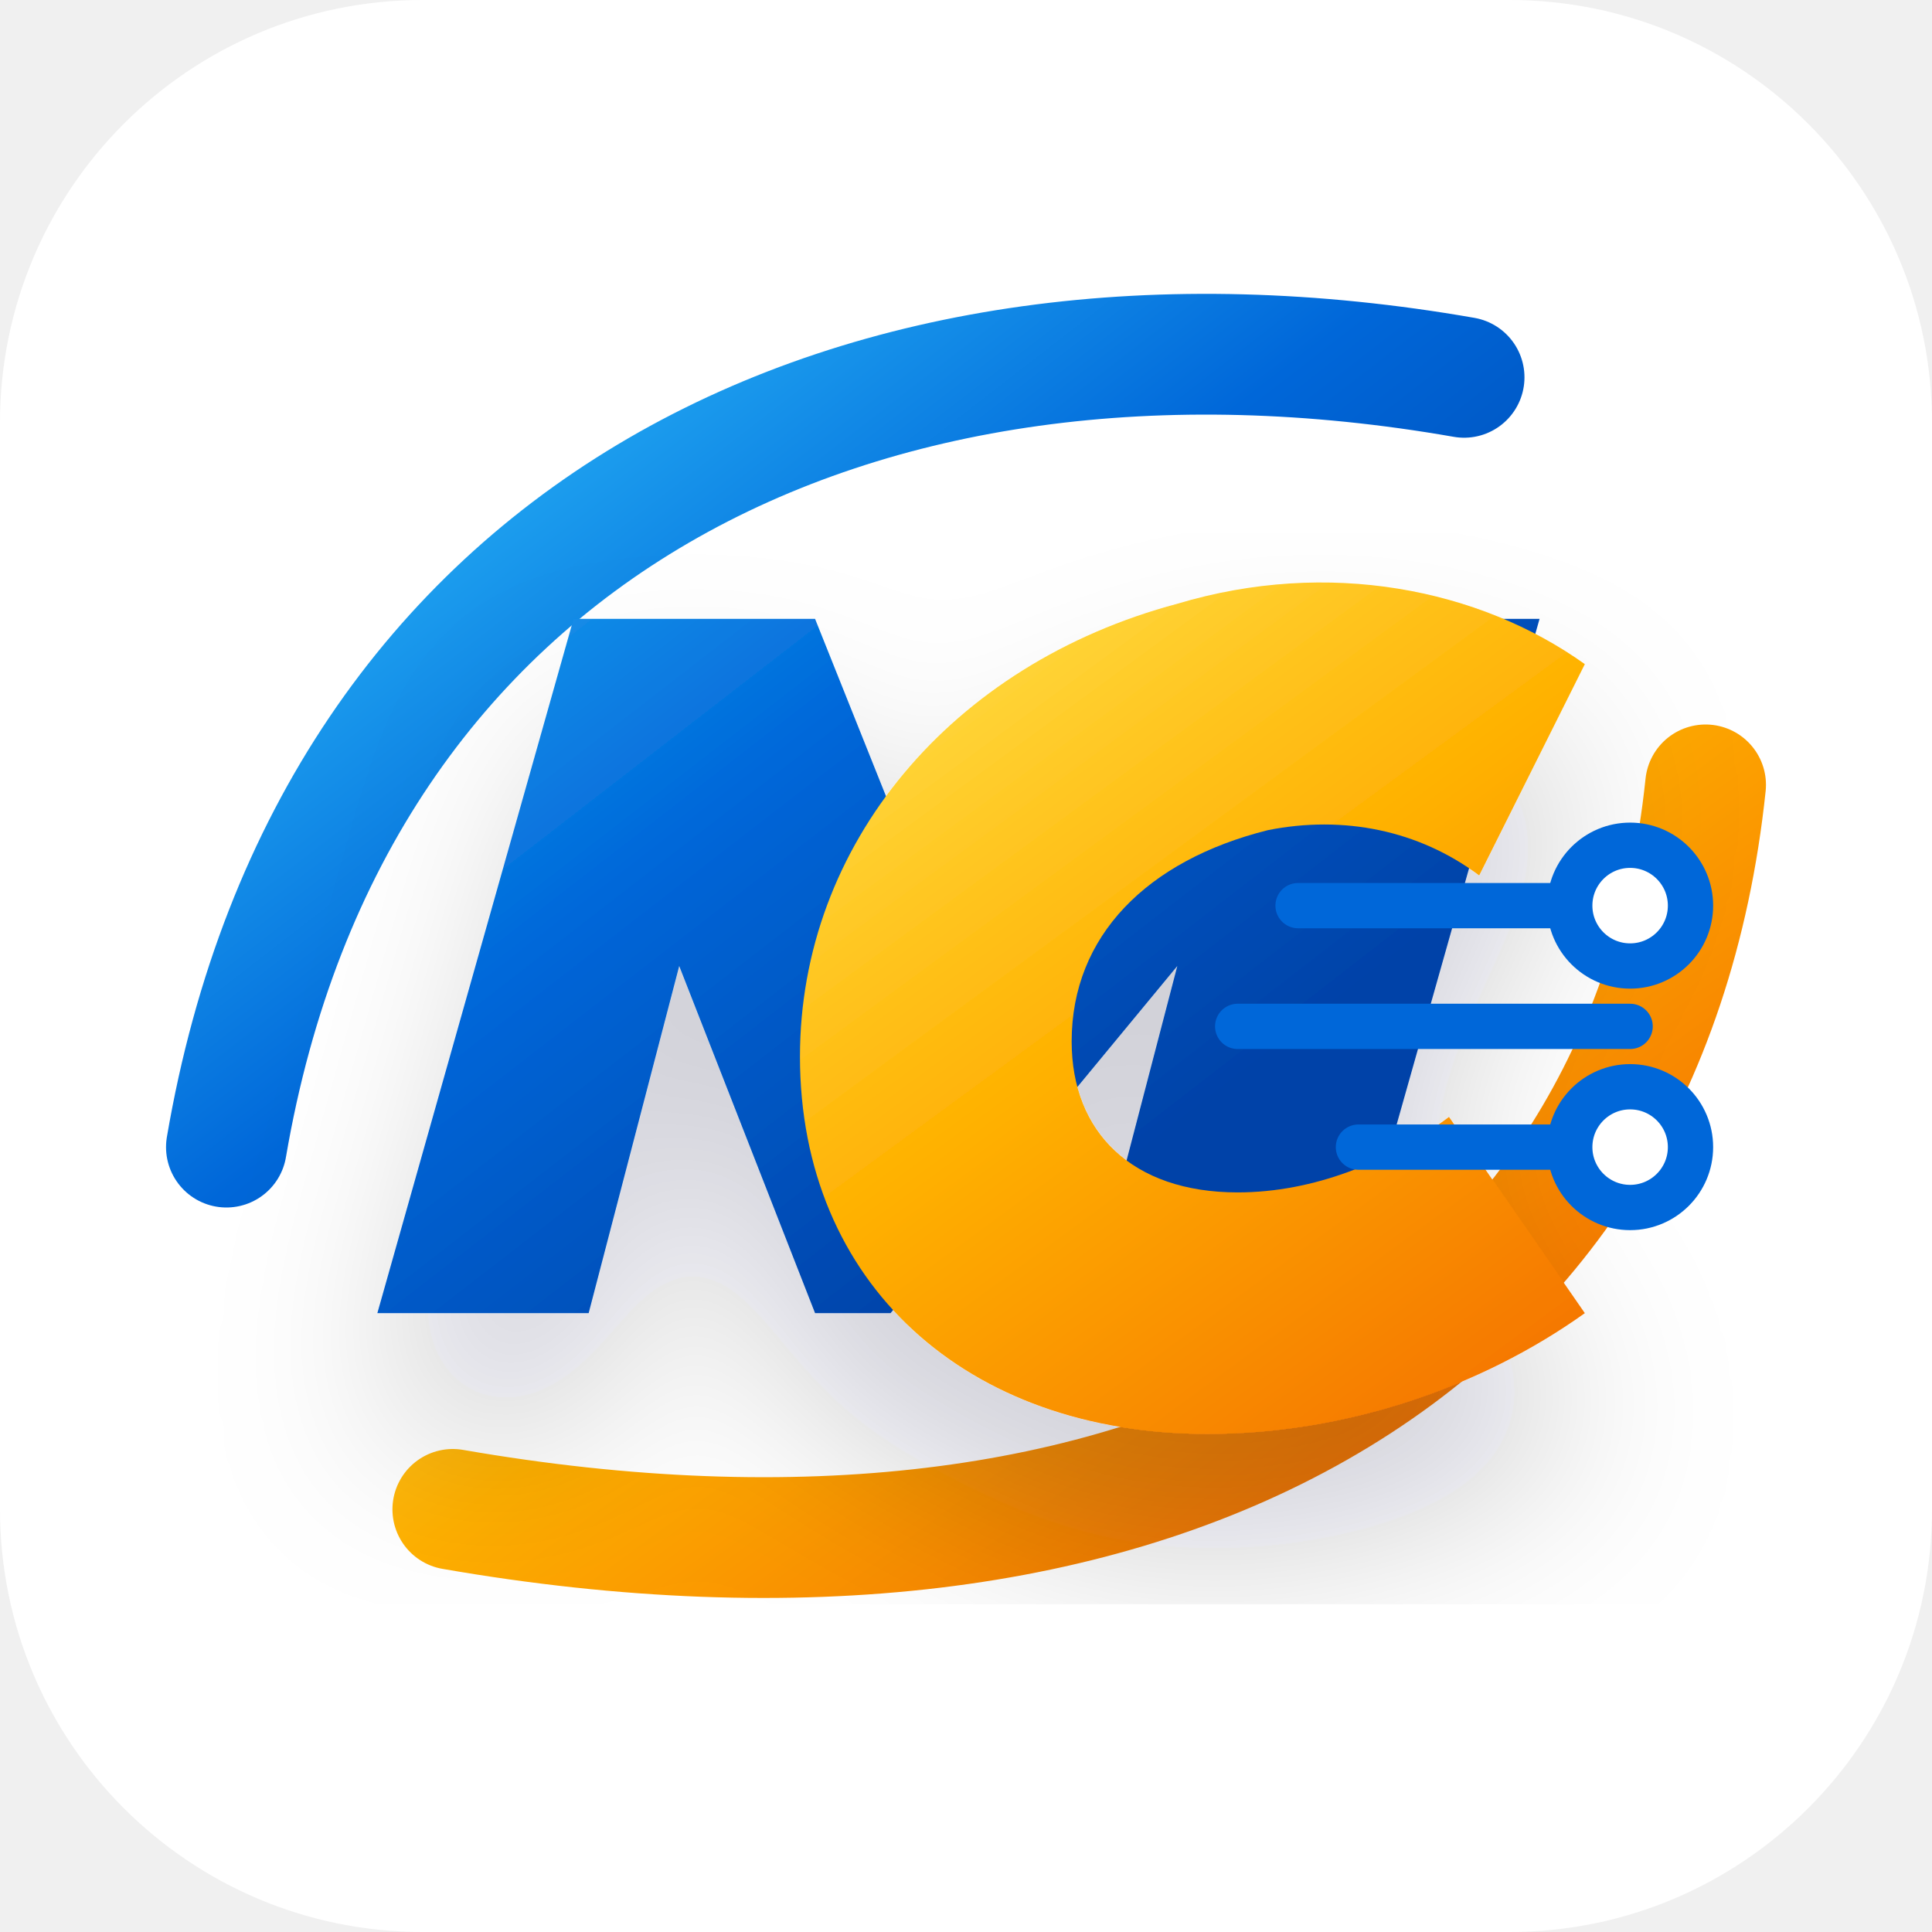
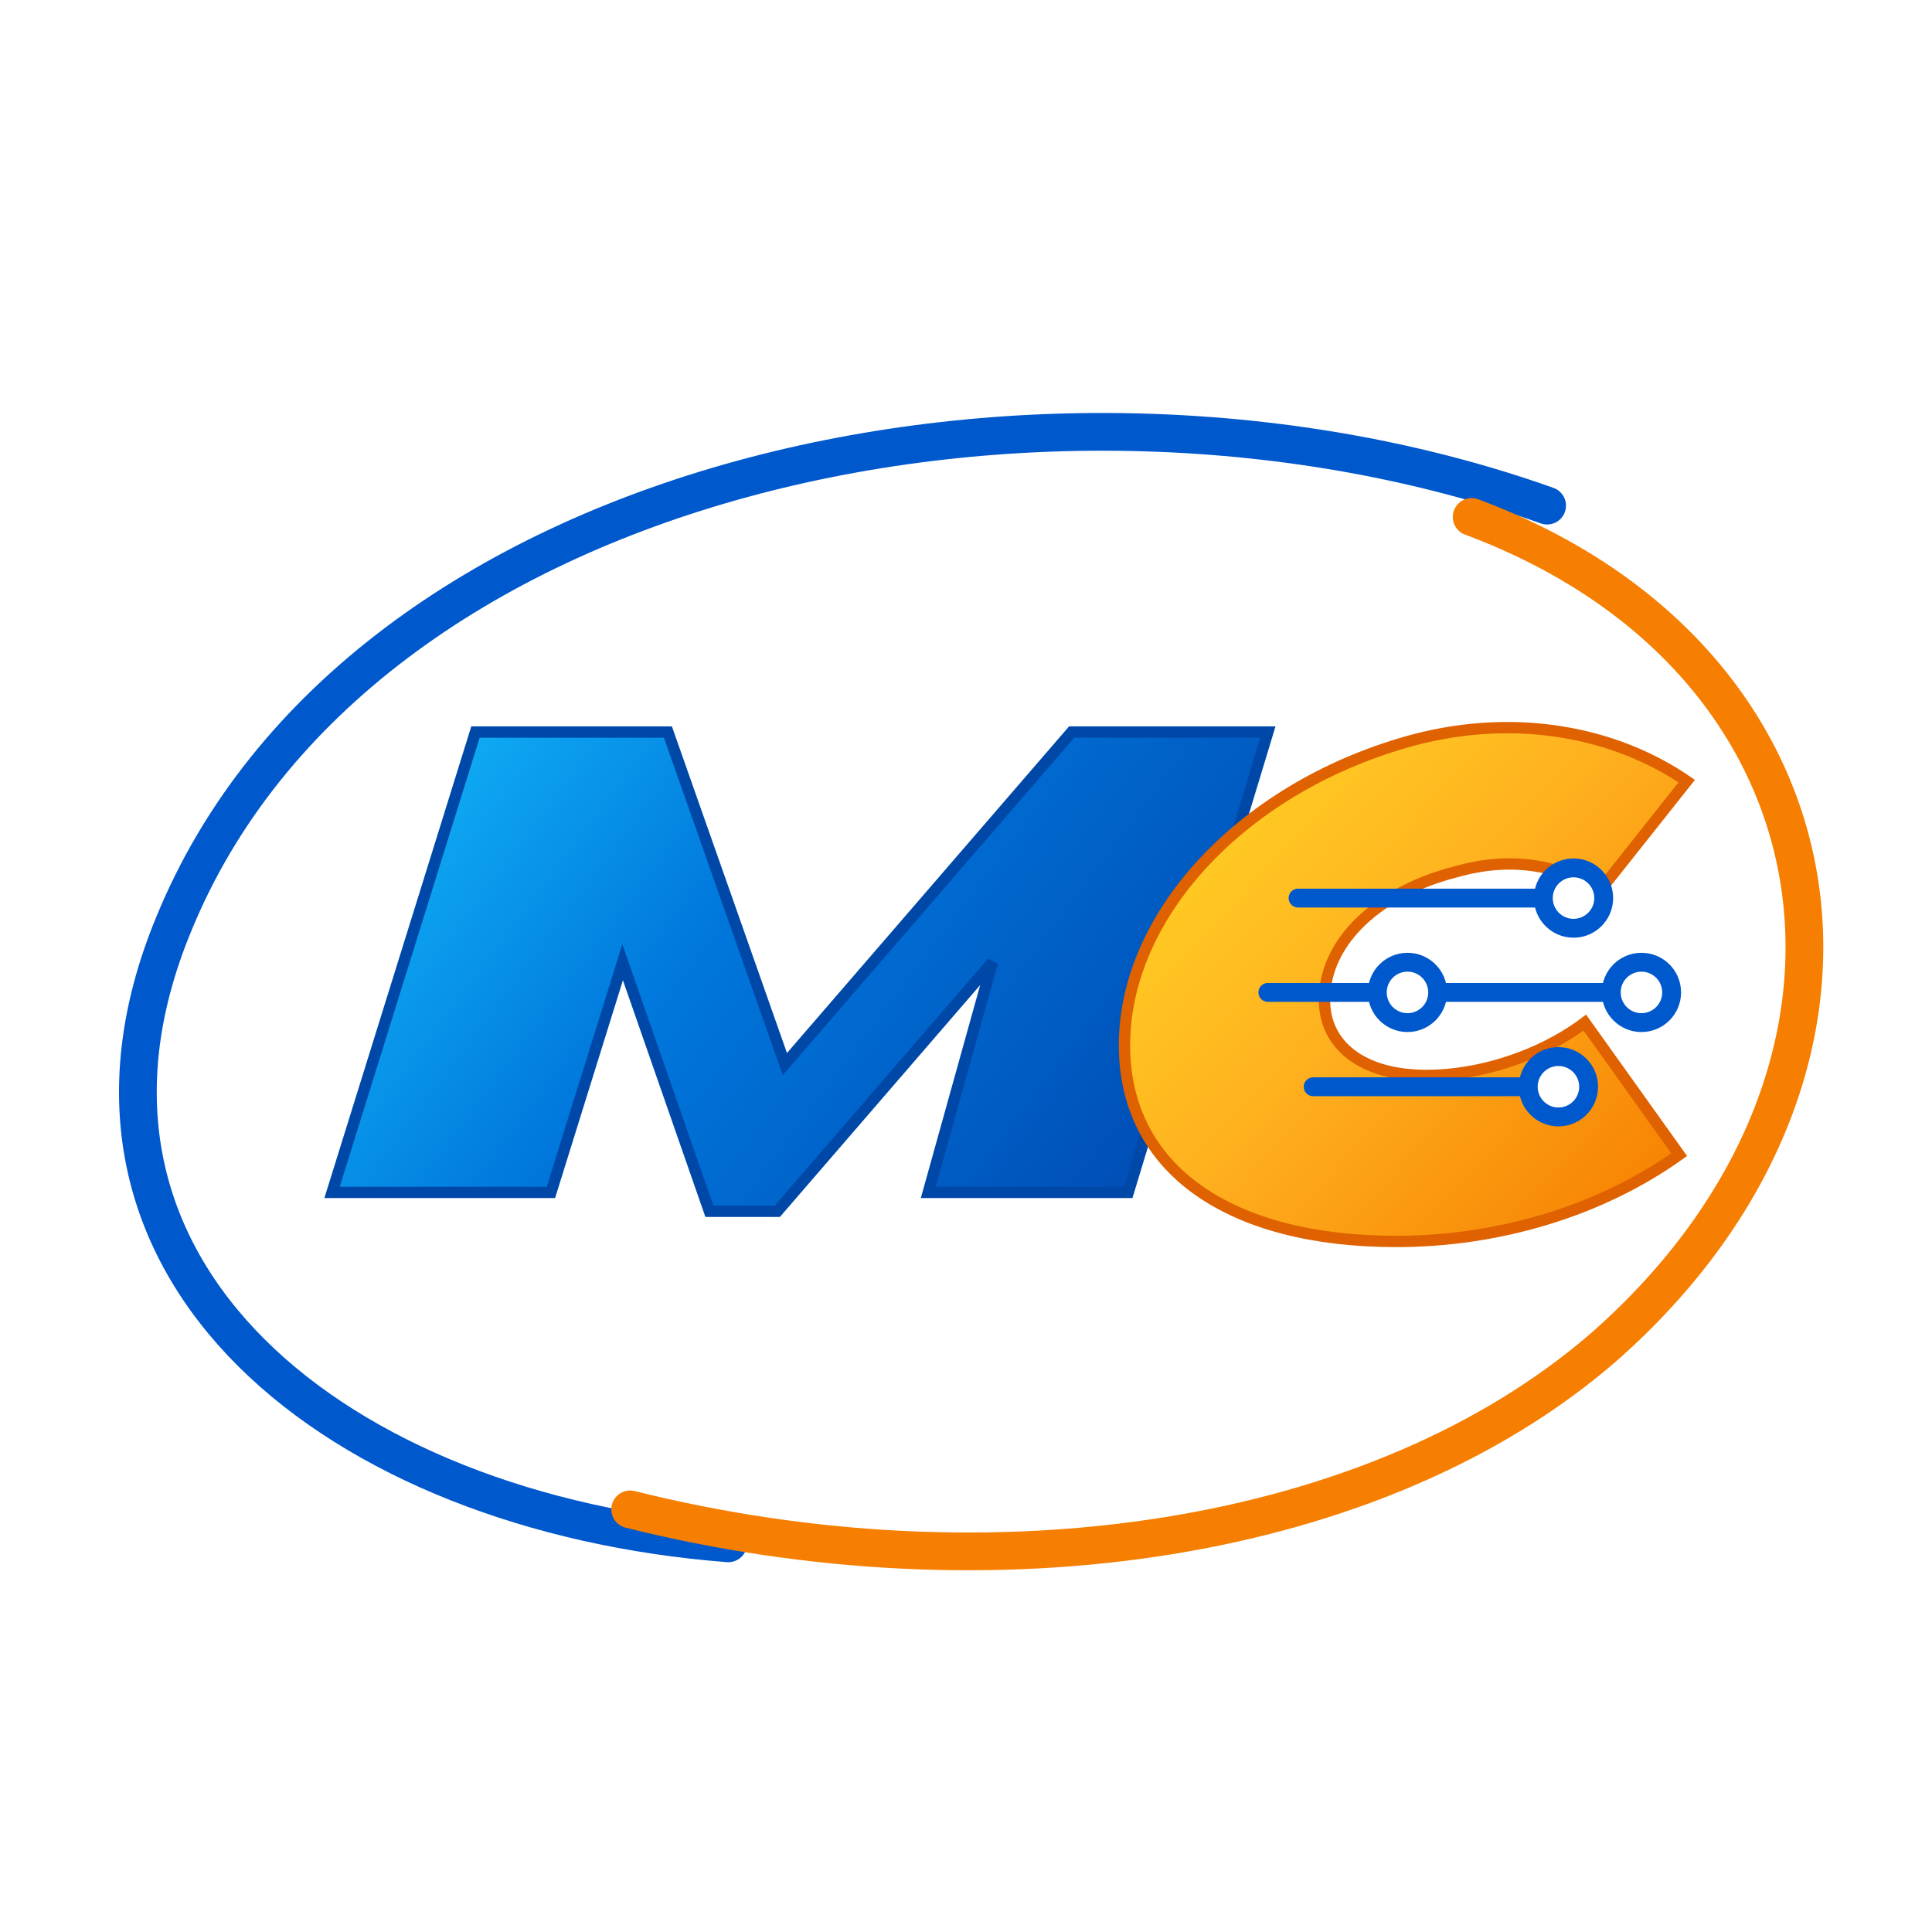
- <svg xmlns="http://www.w3.org/2000/svg" viewBox="0 0 128 128" role="img" aria-label="MC">
+ <svg xmlns="http://www.w3.org/2000/svg" viewBox="0 0 512 512" role="img" aria-label="MC">
  <defs>
-     <linearGradient id="blue" x1="18" y1="22" x2="66" y2="84" gradientUnits="userSpaceOnUse">
-       <stop offset="0" stop-color="#32c9ff" />
-       <stop offset=".55" stop-color="#0067d9" />
-       <stop offset="1" stop-color="#0042a8" />
+     <linearGradient id="mBlue" x1="86" y1="176" x2="286" y2="326" gradientUnits="userSpaceOnUse">
+       <stop offset="0" stop-color="#16c4ff" />
+       <stop offset=".5" stop-color="#0077dc" />
+       <stop offset="1" stop-color="#0050b8" />
    </linearGradient>
-     <linearGradient id="orange" x1="70" y1="30" x2="114" y2="90" gradientUnits="userSpaceOnUse">
-       <stop offset="0" stop-color="#ffe34d" />
-       <stop offset=".45" stop-color="#ffb000" />
-       <stop offset="1" stop-color="#f36b00" />
+     <linearGradient id="cGold" x1="300" y1="176" x2="450" y2="318" gradientUnits="userSpaceOnUse">
+       <stop offset="0" stop-color="#ffdd26" />
+       <stop offset=".5" stop-color="#ffb21f" />
+       <stop offset="1" stop-color="#f67e00" />
    </linearGradient>
-     <filter id="softShadow" x="-20%" y="-20%" width="140%" height="140%">
-       <feDropShadow dx="0" dy="8" stdDeviation="6" flood-color="#0b1a2a" flood-opacity=".18" />
-     </filter>
  </defs>
-   <rect width="128" height="128" rx="28" fill="#ffffff" />
-   <path d="M15 76C22 35 57 18 97 25" fill="none" stroke="url(#blue)" stroke-width="8" stroke-linecap="round" />
-   <path d="M113 52C109 90 76 108 30 100" fill="none" stroke="url(#orange)" stroke-width="8" stroke-linecap="round" />
-   <g filter="url(#softShadow)">
-     <path d="M25 87l13-46h16l10 25 21-25h17L89 87H72l6-23-19 23h-5L45 64l-6 23H25z" fill="url(#blue)" />
-     <path d="M105 44c-7-5-17-7-27-4-15 4-25 16-25 30 0 15 11 25 27 25 9 0 18-3 25-8l-9-13c-4 3-9 5-14 5-7 0-11-4-11-10 0-7 5-12 13-14 5-1 10 0 14 3l7-14z" fill="url(#orange)" />
+   <rect width="512" height="512" fill="#fff" />
+   <path d="M410 134C278 87 95 125 46 245c-38 92 44 156 147 164" fill="none" stroke="#0058cd" stroke-width="10" stroke-linecap="round" />
+   <path d="M390 137c102 38 118 147 35 220-60 52-162 67-258 43" fill="none" stroke="#f67e00" stroke-width="10" stroke-linecap="round" />
+   <path d="M88 316l38-122h51l31 88 76-88h52l-37 122h-53l17-61-57 66h-18l-23-66-19 61H88z" fill="url(#mBlue)" stroke="#0048a8" stroke-width="3" />
+   <path d="M447 207c-19-13-45-18-72-11-45 12-77 46-77 81 0 33 28 52 72 52 27 0 54-8 75-23l-25-35c-12 9-28 14-42 14-17 0-27-8-27-20 0-16 15-29 35-34 14-4 27-2 38 5l23-29z" fill="url(#cGold)" stroke="#df6100" stroke-width="3" />
+   <g fill="none" stroke="#0058cd" stroke-linecap="round" stroke-linejoin="round" stroke-width="5">
+     <path d="M344 238h70" />
+     <path d="M336 263h96" />
+     <path d="M348 288h62" />
+     <circle cx="417" cy="238" r="8" fill="#fff" />
+     <circle cx="435" cy="263" r="8" fill="#fff" />
+     <circle cx="413" cy="288" r="8" fill="#fff" />
+     <circle cx="373" cy="263" r="8" fill="#fff" />
  </g>
-   <path d="M82 68h26" fill="none" stroke="#0067d9" stroke-width="3" stroke-linecap="round" />
-   <path d="M86 60h18" fill="none" stroke="#0067d9" stroke-width="3" stroke-linecap="round" />
-   <path d="M90 76h14" fill="none" stroke="#0067d9" stroke-width="3" stroke-linecap="round" />
-   <circle cx="108" cy="60" r="4" fill="#fff" stroke="#0067d9" stroke-width="3" />
-   <circle cx="108" cy="76" r="4" fill="#fff" stroke="#0067d9" stroke-width="3" />
</svg>
